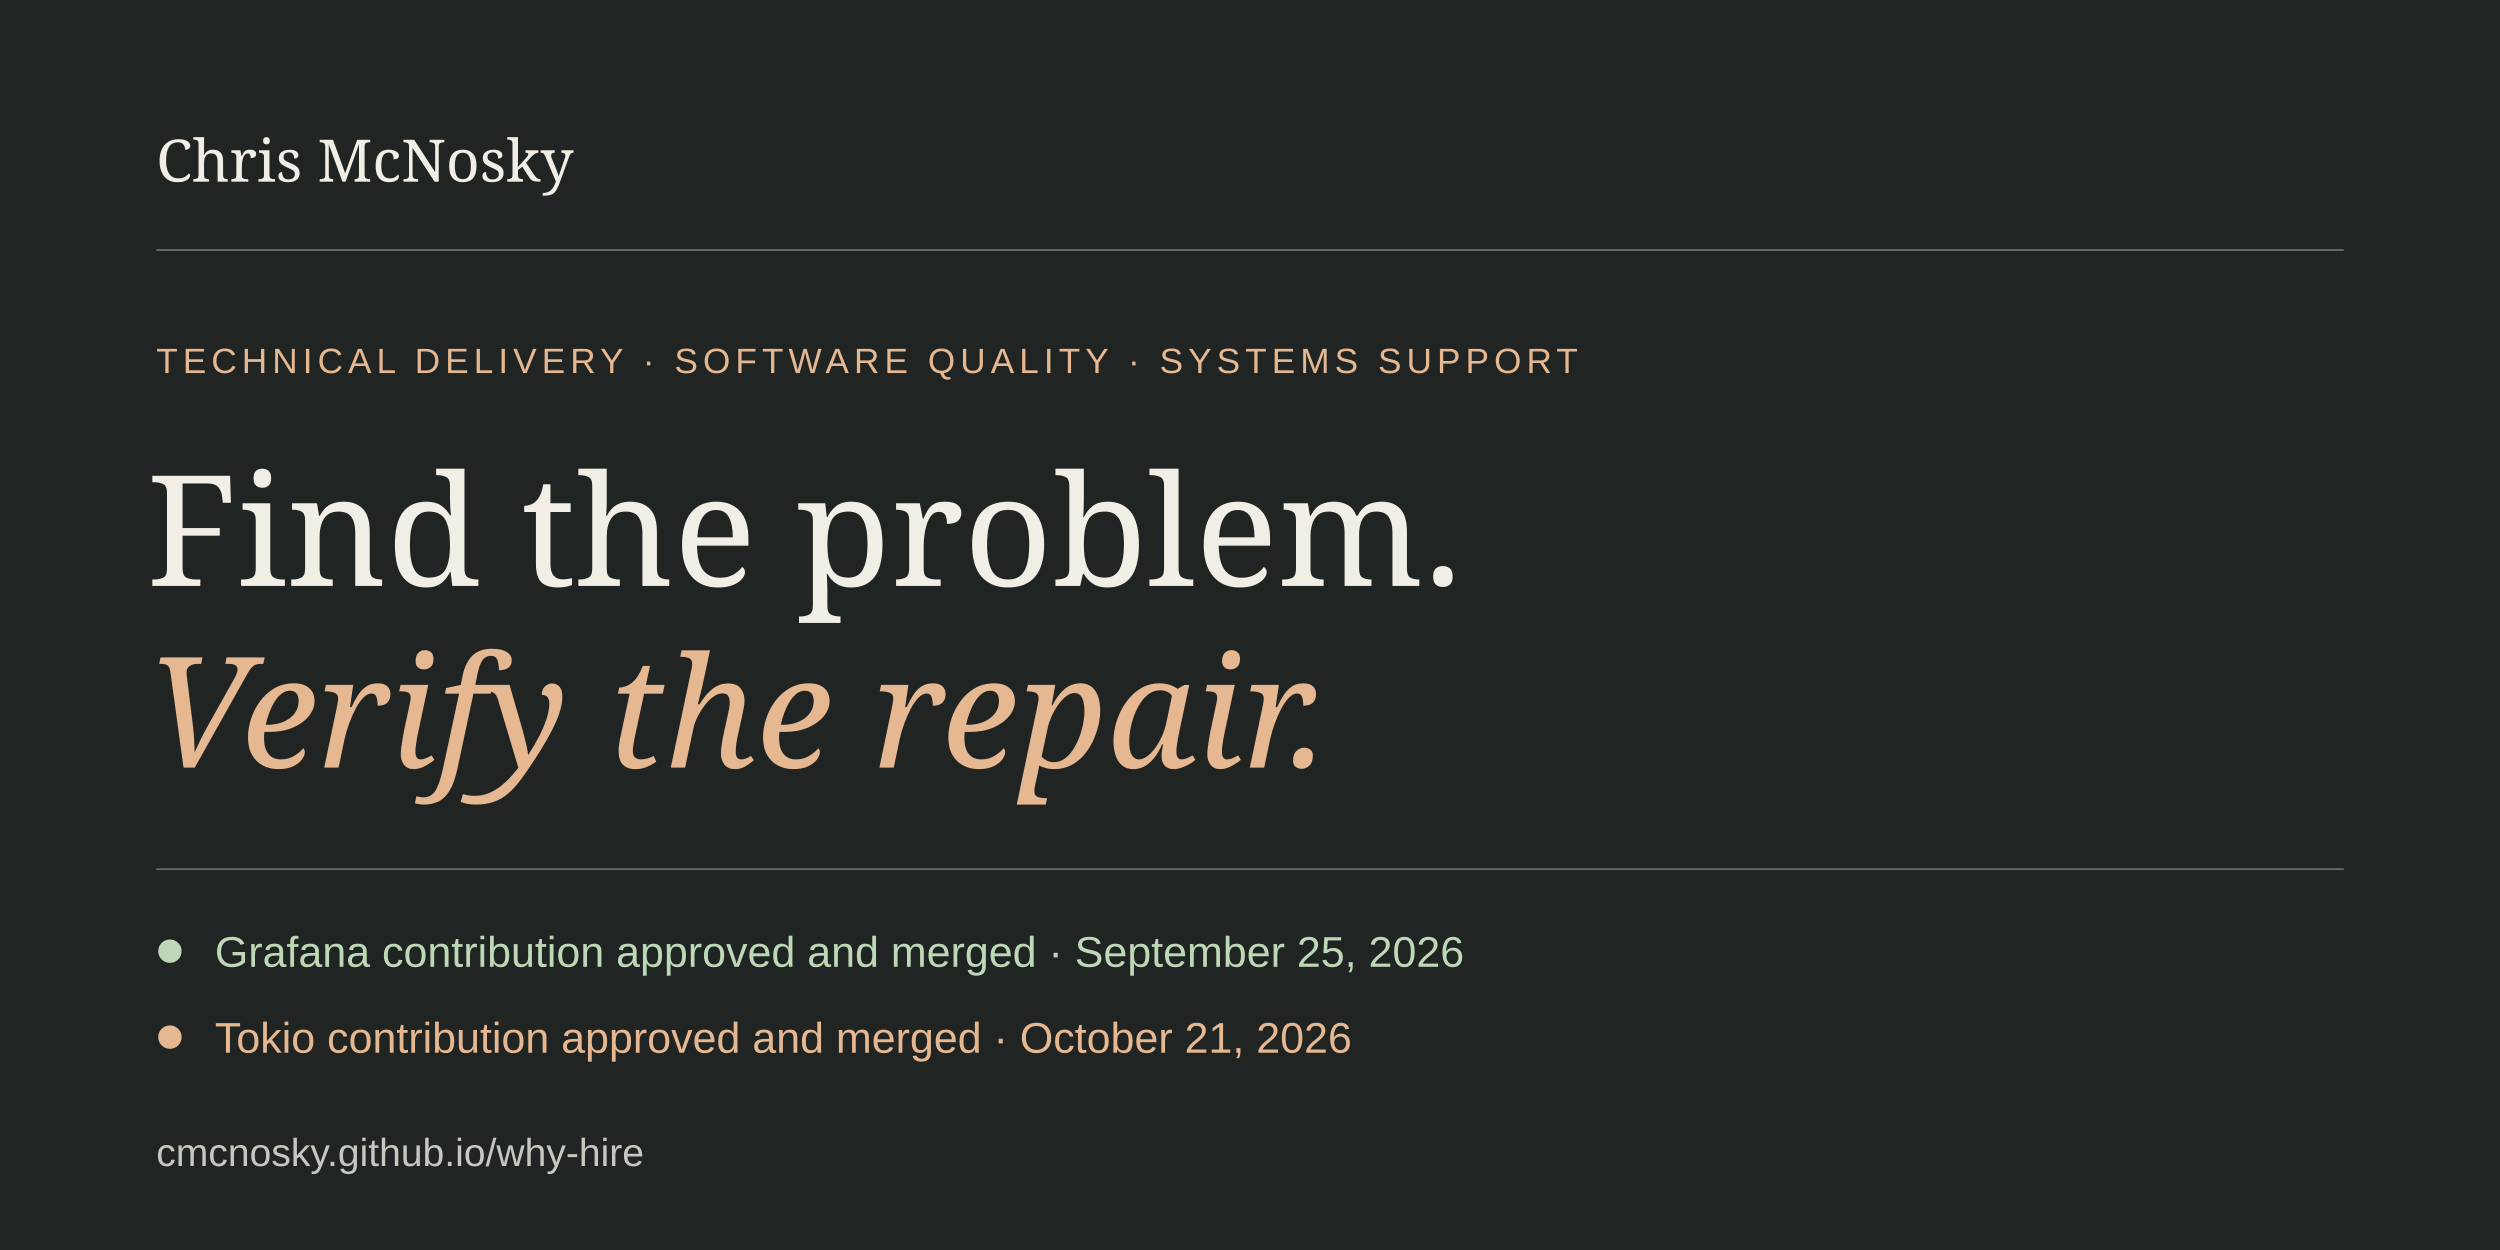
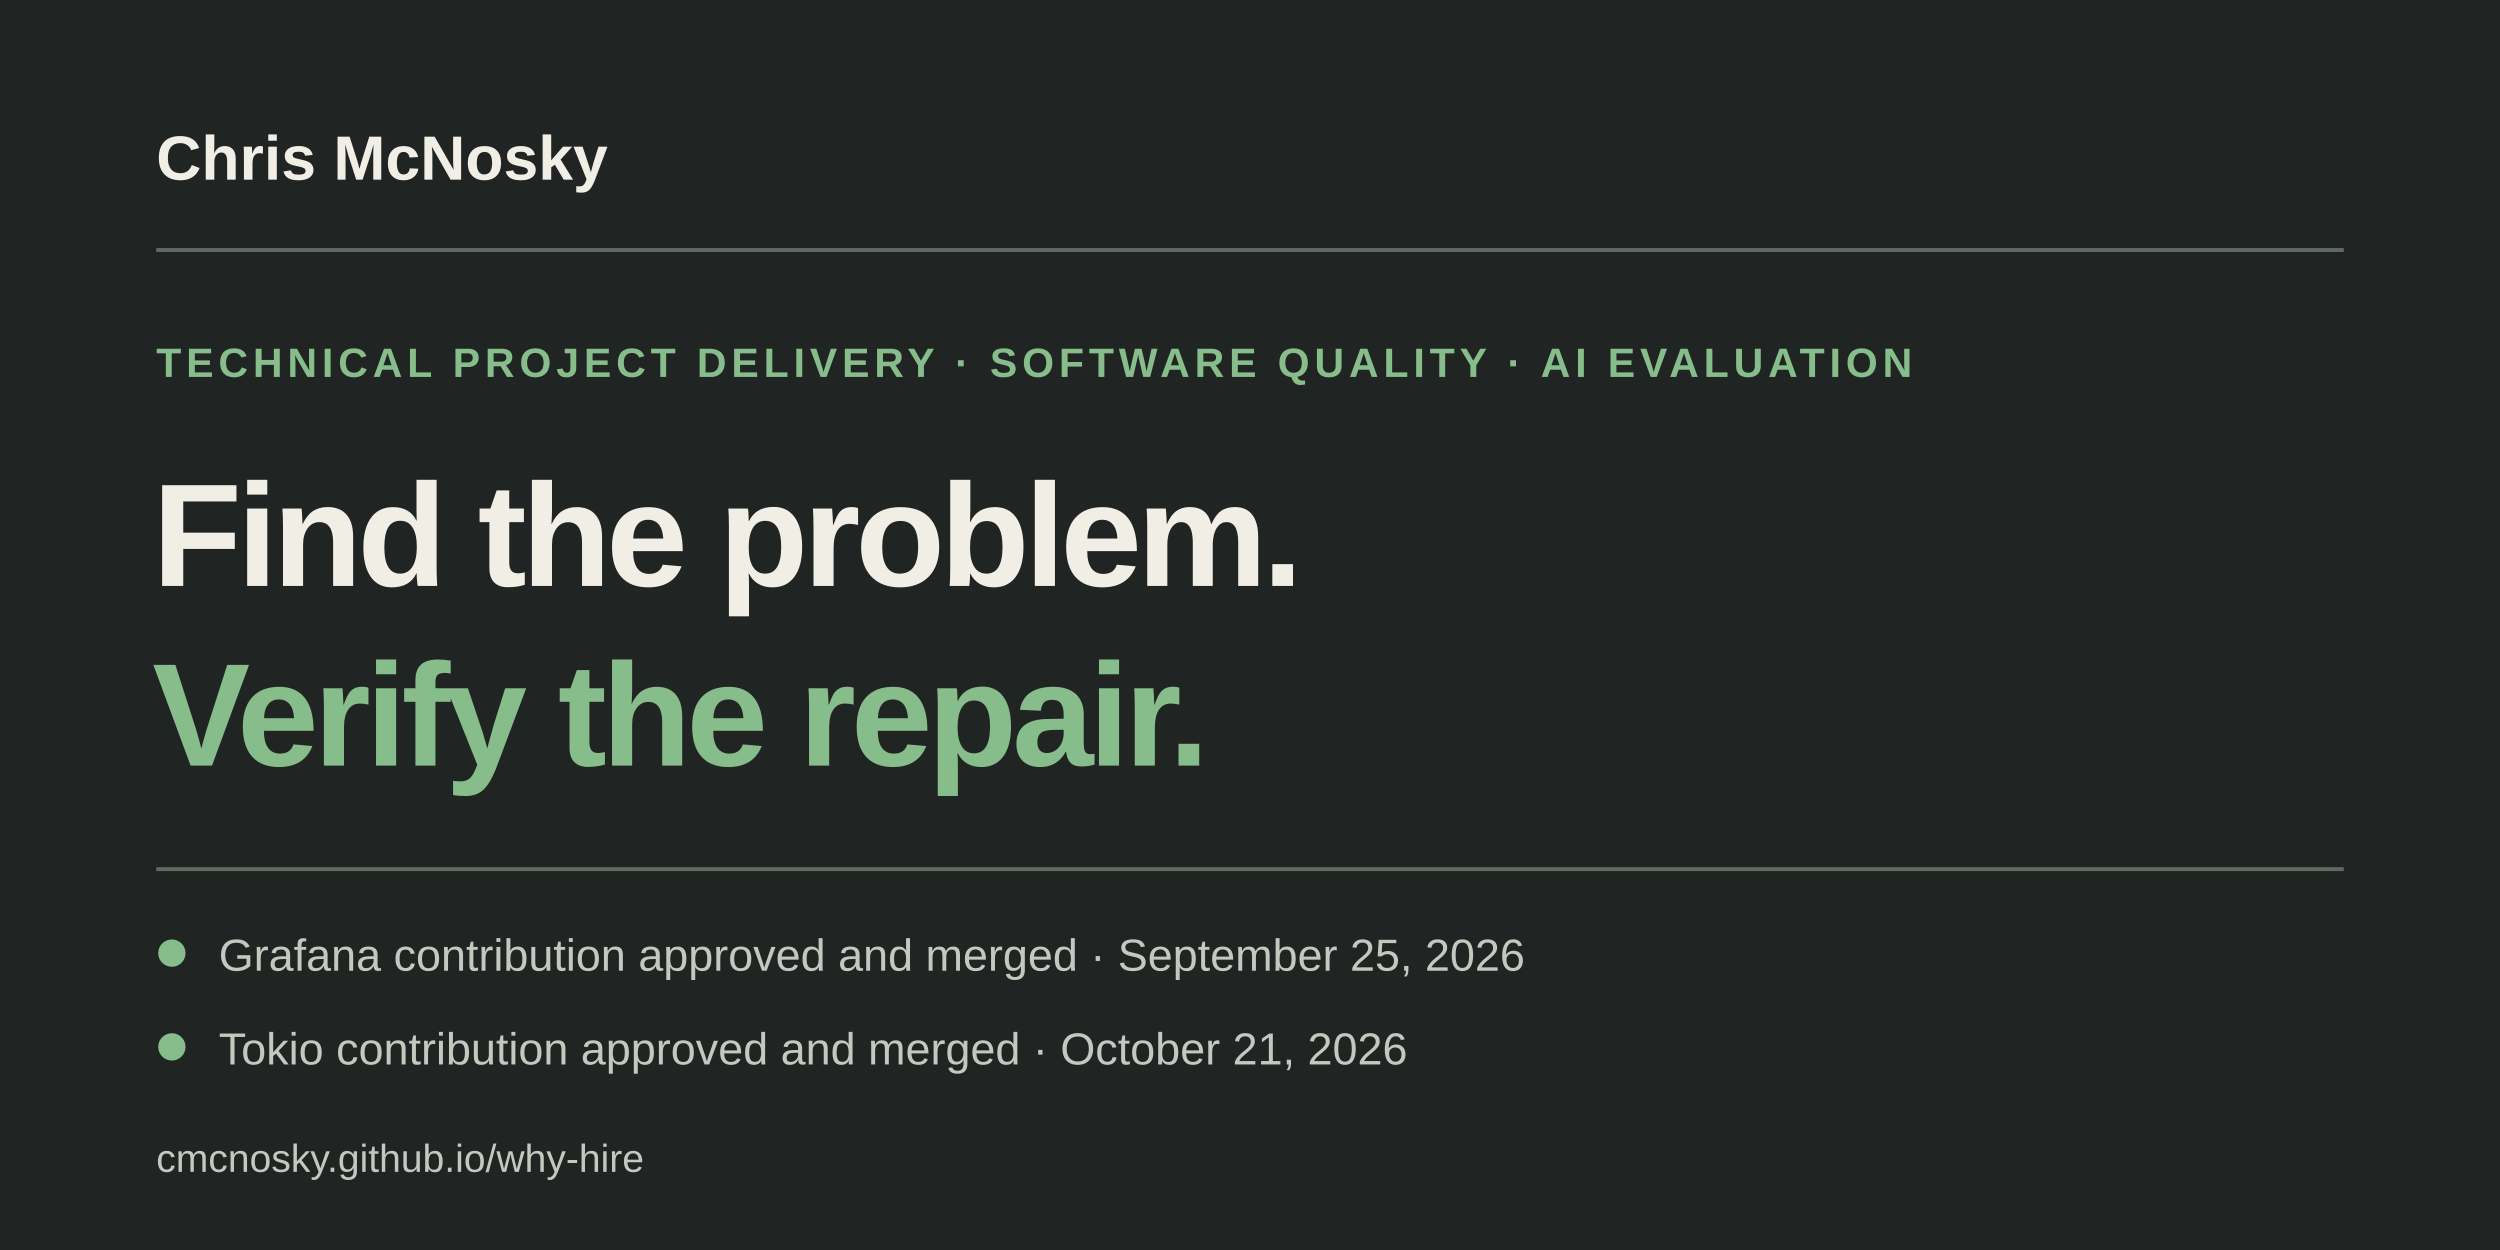
<svg xmlns="http://www.w3.org/2000/svg" width="1280" height="640" viewBox="0 0 1280 640" role="img" aria-labelledby="title desc">
  <rect width="1280" height="640" fill="#202422" />
-   <text x="80" y="93" fill="#f1eee6" font-family="Georgia, serif" font-size="30">Chris McNosky</text>
-   <line x1="80" y1="128" x2="1200" y2="128" stroke="#606a60" />
-   <text x="80" y="191" fill="#e6b891" font-family="Arial, sans-serif" font-size="18" letter-spacing="2.6">TECHNICAL DELIVERY · SOFTWARE QUALITY · SYSTEMS SUPPORT</text>
-   <text x="75" y="300" fill="#f1eee6" font-family="Georgia, serif" font-size="79">Find the problem.</text>
-   <text x="75" y="393" fill="#e6b891" font-family="Georgia, serif" font-size="79" font-style="italic">Verify the repair.</text>
-   <line x1="80" y1="445" x2="1200" y2="445" stroke="#606a60" />
-   <circle cx="87" cy="487" r="6" fill="#bed7b6" />
-   <text x="110" y="495" fill="#bed7b6" font-family="Arial, sans-serif" font-size="22">Grafana contribution approved and merged · September 25, 2026</text>
-   <circle cx="87" cy="531" r="6" fill="#e6b891" />
-   <text x="110" y="539" fill="#e6b891" font-family="Arial, sans-serif" font-size="22">Tokio contribution approved and merged · October 21, 2026</text>
-   <text x="80" y="597" fill="#c4c8bf" font-family="Arial, sans-serif" font-size="20">cmcnosky.github.io/why-hire</text>
+   <g font-family="Arial, Helvetica, sans-serif" font-style="normal">
+     <text x="80" y="92" fill="#f1eee6" font-size="32" font-weight="700">Chris McNosky</text>
+     <path d="M80 128H1200" stroke="#606a60" stroke-width="2" />
+     <text x="80" y="193" fill="#87bc8b" font-size="21" font-weight="700" letter-spacing="2.5">TECHNICAL PROJECT DELIVERY · SOFTWARE QUALITY · AI EVALUATION</text>
+     <text x="78" y="300" fill="#f1eee6" font-size="75" font-weight="750" letter-spacing="-2.5">Find the problem.</text>
+     <text x="78" y="392" fill="#87bc8b" font-size="75" font-weight="750" letter-spacing="-2.5">Verify the repair.</text>
+     <path d="M80 445H1200" stroke="#606a60" stroke-width="2" />
+     <circle cx="88" cy="488" r="7" fill="#87bc8b" />
+     <text x="112" y="497" fill="#c4c8bf" font-size="23" font-weight="500">Grafana contribution approved and merged · September 25, 2026</text>
+     <circle cx="88" cy="536" r="7" fill="#87bc8b" />
+     <text x="112" y="545" fill="#c4c8bf" font-size="23" font-weight="500">Tokio contribution approved and merged · October 21, 2026</text>
+     <text x="80" y="600" fill="#c4c8bf" font-size="20" font-weight="500">cmcnosky.github.io/why-hire</text>
+   </g>
</svg>
